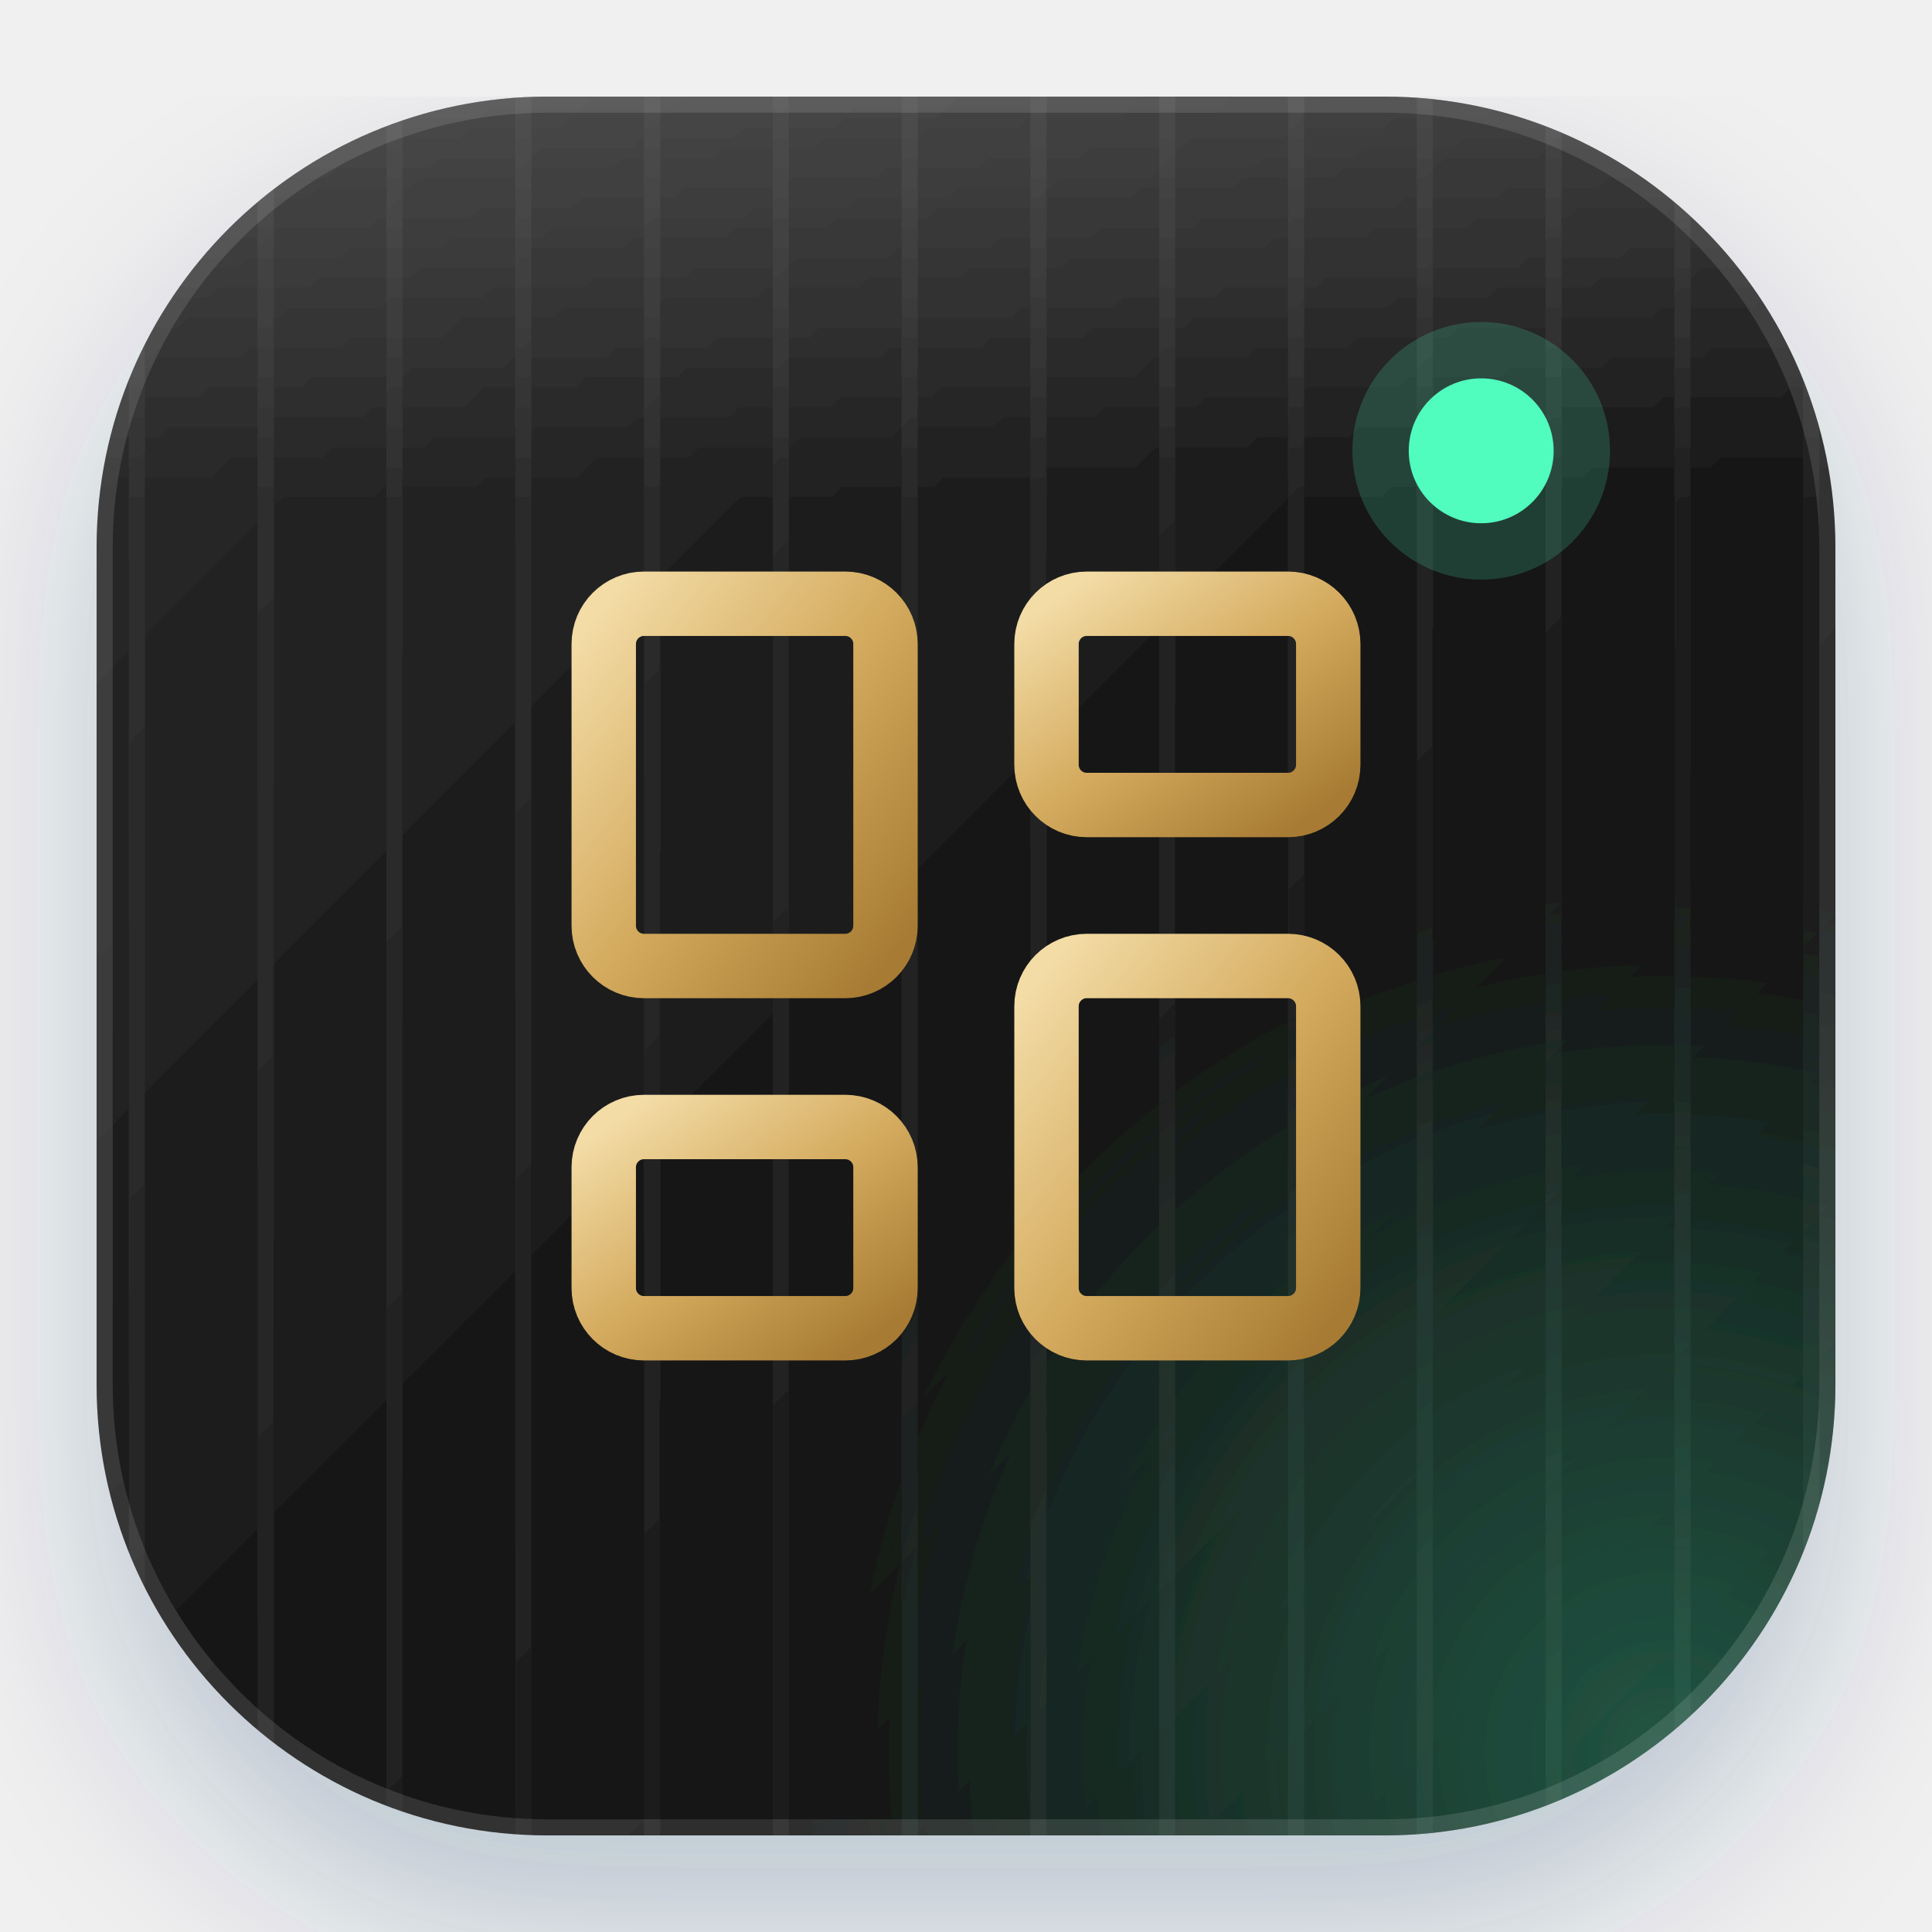
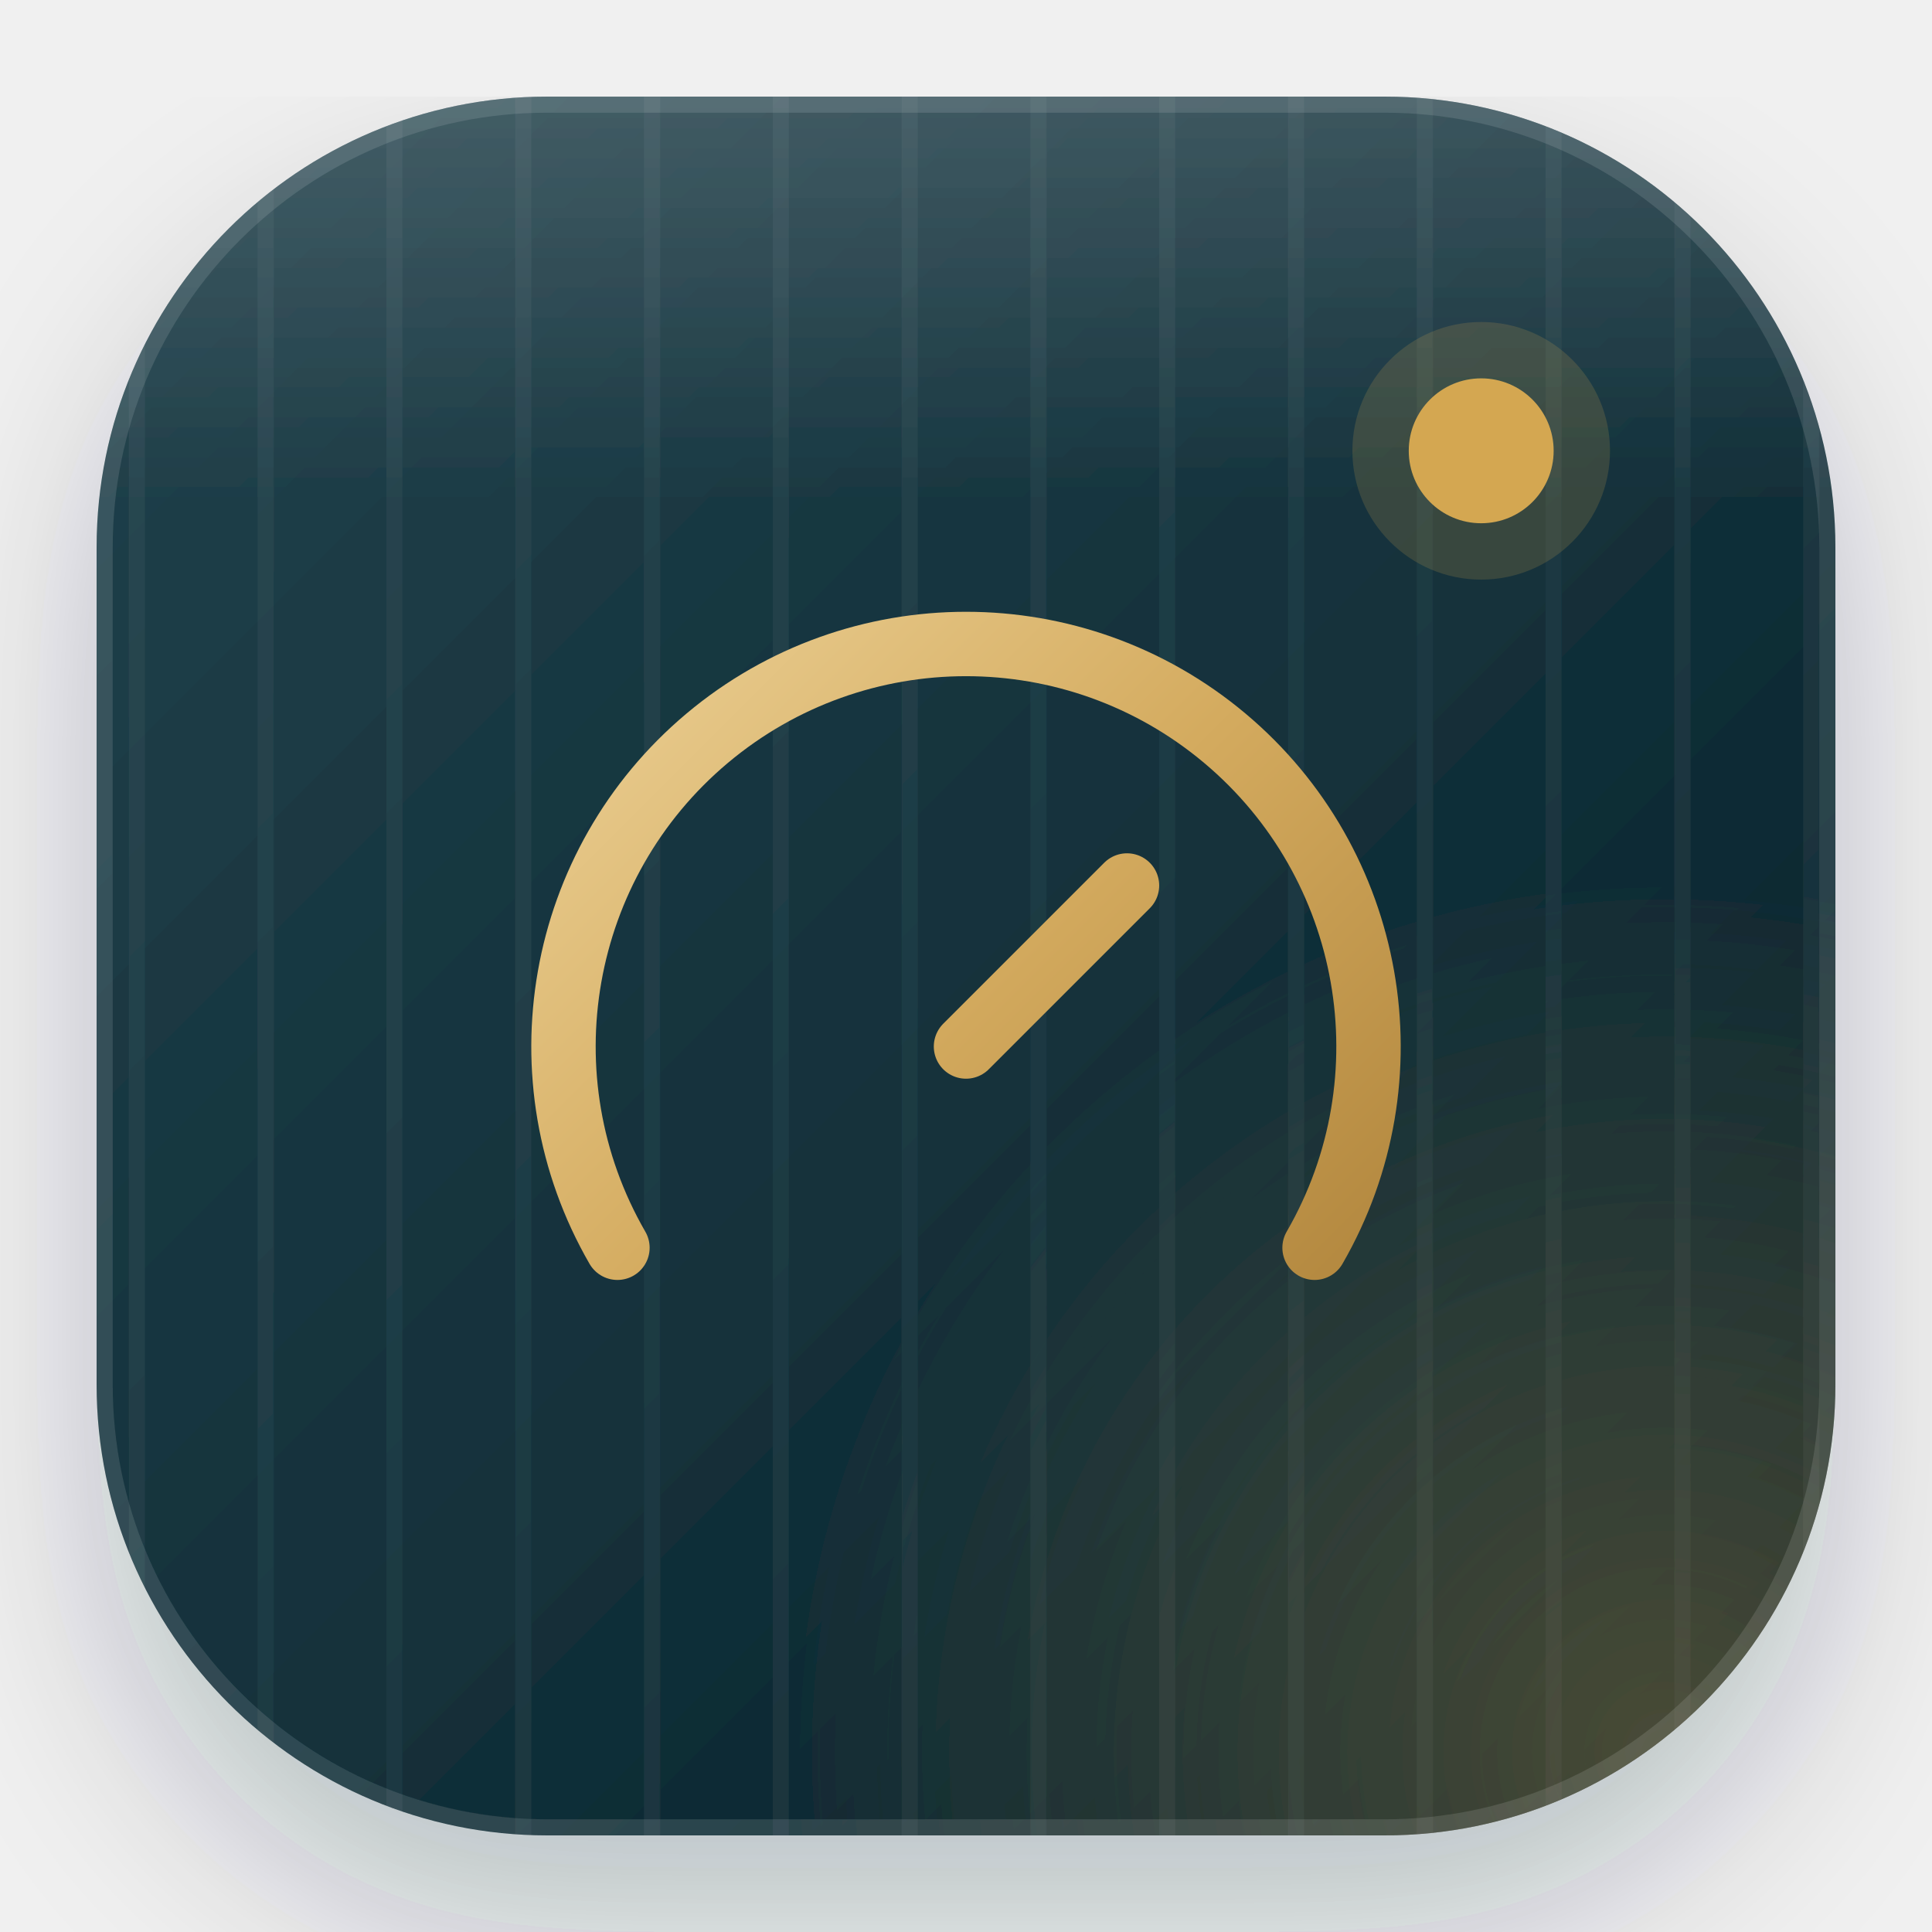
<svg xmlns="http://www.w3.org/2000/svg" viewBox="0 0 120 120" role="img" aria-hidden="true">
  <defs>
    <linearGradient id="body" x1="0" y1="0" x2="1" y2="1">
-       <stop offset="0" stop-color="#2b2b2b" />
-       <stop offset=".55" stop-color="#161616" />
-       <stop offset="1" stop-color="#0b0b0b" />
+       <stop offset="0" stop-color="#22424c" />
+       <stop offset=".55" stop-color="#12303a" />
+       <stop offset="1" stop-color="#0b2027" />
    </linearGradient>
-     <linearGradient id="gold" x1="0" y1="0" x2="1" y2="1">
+     <linearGradient id="gold" gradientUnits="userSpaceOnUse" x1="0" y1="0" x2="24" y2="24">
      <stop offset="0" stop-color="#f3dca6" />
      <stop offset=".5" stop-color="#d4ab5f" />
      <stop offset="1" stop-color="#a77b33" />
    </linearGradient>
    <radialGradient id="mint" cx=".9" cy=".95" r=".5">
-       <stop offset="0" stop-color="#51fec0" stop-opacity=".3" />
-       <stop offset="1" stop-color="#51fec0" stop-opacity="0" />
+       <stop offset="0" stop-color="#d4a752" stop-opacity=".3" />
+       <stop offset="1" stop-color="#d4a752" stop-opacity="0" />
    </radialGradient>
    <linearGradient id="sheen" x1="0" y1="0" x2="0" y2="1">
      <stop offset="0" stop-color="#fff" stop-opacity=".16" />
      <stop offset=".45" stop-color="#fff" stop-opacity="0" />
    </linearGradient>
    <pattern id="grid" width="8" height="120" patternUnits="userSpaceOnUse">
      <rect width="1" height="120" fill="#fff" fill-opacity=".045" />
    </pattern>
    <clipPath id="tile">
      <rect x="6" y="6" width="108" height="108" rx="28" />
    </clipPath>
    <filter id="drop" x="-20%" y="-20%" width="140%" height="150%">
-       <feDropShadow dx="0" dy="6" stdDeviation="6" flood-color="#0c3860" flood-opacity=".22" />
+       <feDropShadow dx="0" dy="6" stdDeviation="6" flood-color="#0f2a33" flood-opacity=".22" />
    </filter>
  </defs>
  <g filter="url(#drop)">
    <rect x="6" y="6" width="108" height="108" rx="28" fill="url(#body)" />
    <g clip-path="url(#tile)">
      <rect x="6" y="6" width="108" height="108" fill="url(#grid)" />
      <rect x="6" y="6" width="108" height="108" fill="url(#mint)" />
      <rect x="6" y="6" width="108" height="56" fill="url(#sheen)" />
    </g>
    <rect x="6.5" y="6.5" width="107" height="107" rx="27.5" fill="none" stroke="#fff" stroke-opacity=".12" />
  </g>
  <g transform="translate(30 30) scale(2.5)" fill="none" stroke="url(#gold)" stroke-width="1.6" stroke-linecap="round" stroke-linejoin="round">
-     <rect width="7" height="9" x="3" y="3" rx="1" />
-     <rect width="7" height="5" x="14" y="3" rx="1" />
-     <rect width="7" height="9" x="14" y="12" rx="1" />
-     <rect width="7" height="5" x="3" y="16" rx="1" />
+     <path d="m12 14 4-4" />
+     <path d="M3.34 19a10 10 0 1 1 17.32 0" />
  </g>
-   <circle cx="92" cy="28" r="4.5" fill="#51fec0" />
-   <circle cx="92" cy="28" r="8" fill="#51fec0" fill-opacity=".18" />
+   <circle cx="92" cy="28" r="4.5" fill="#d4a752" />
+   <circle cx="92" cy="28" r="8" fill="#d4a752" fill-opacity=".18" />
</svg>
